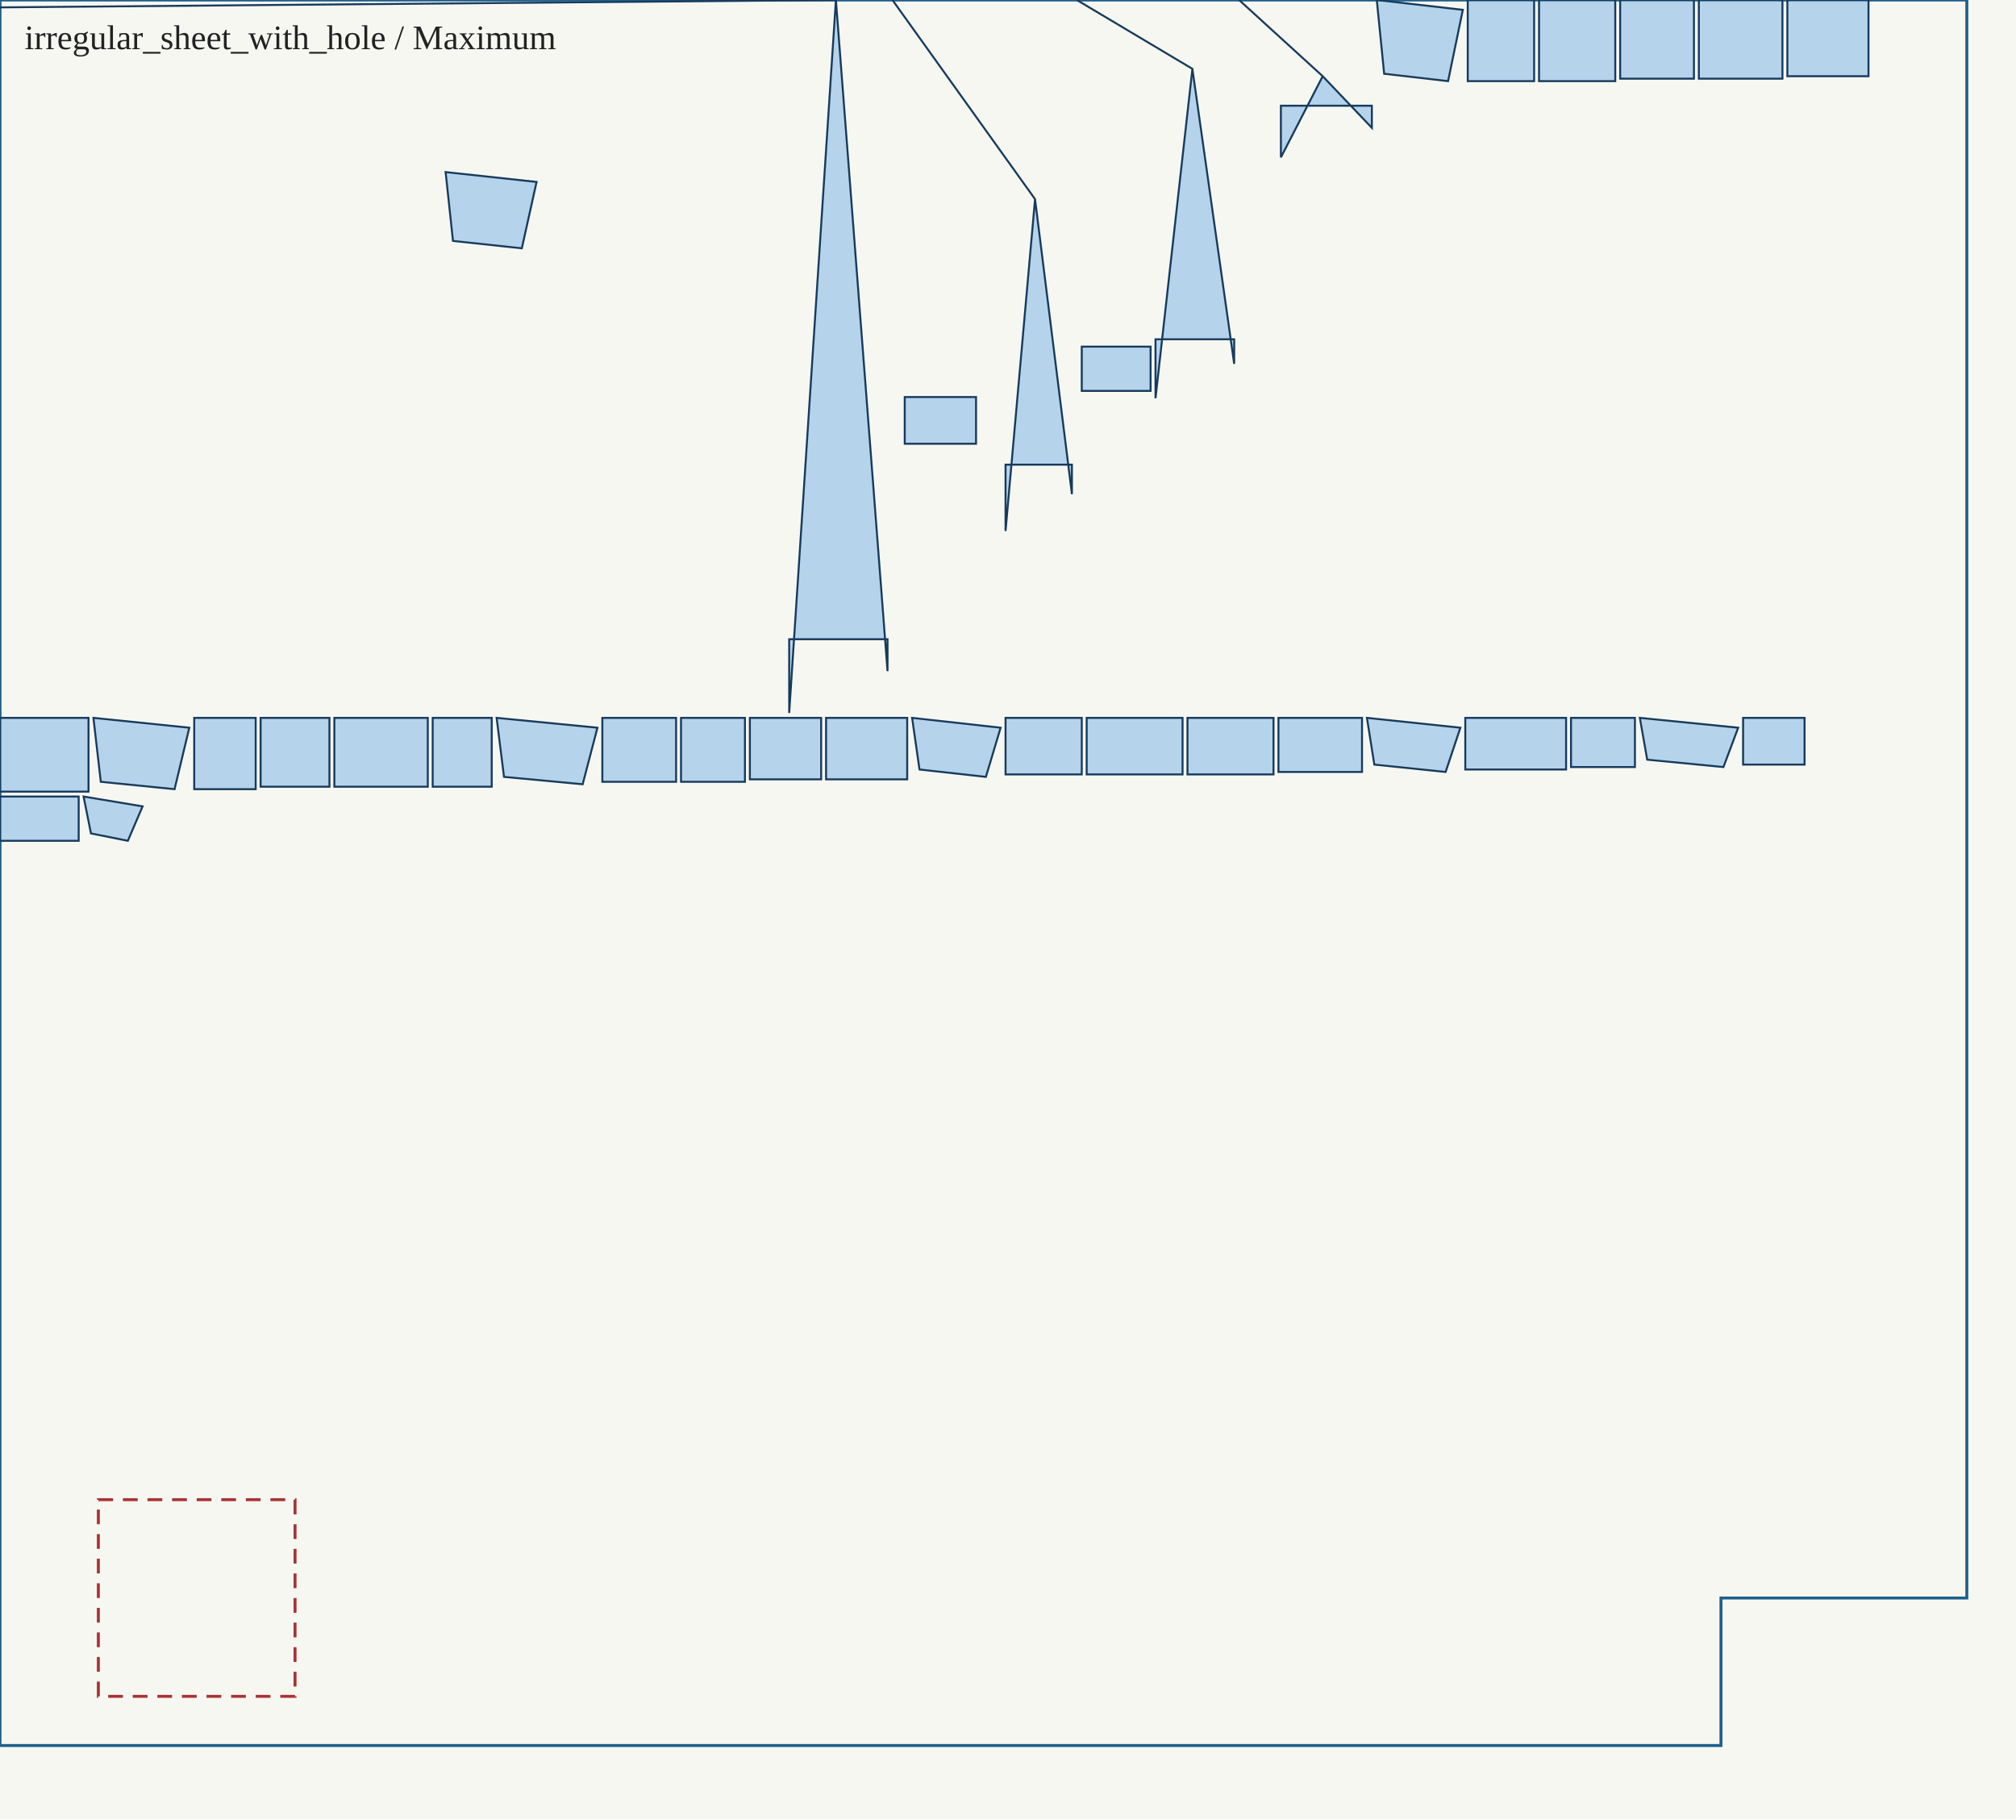
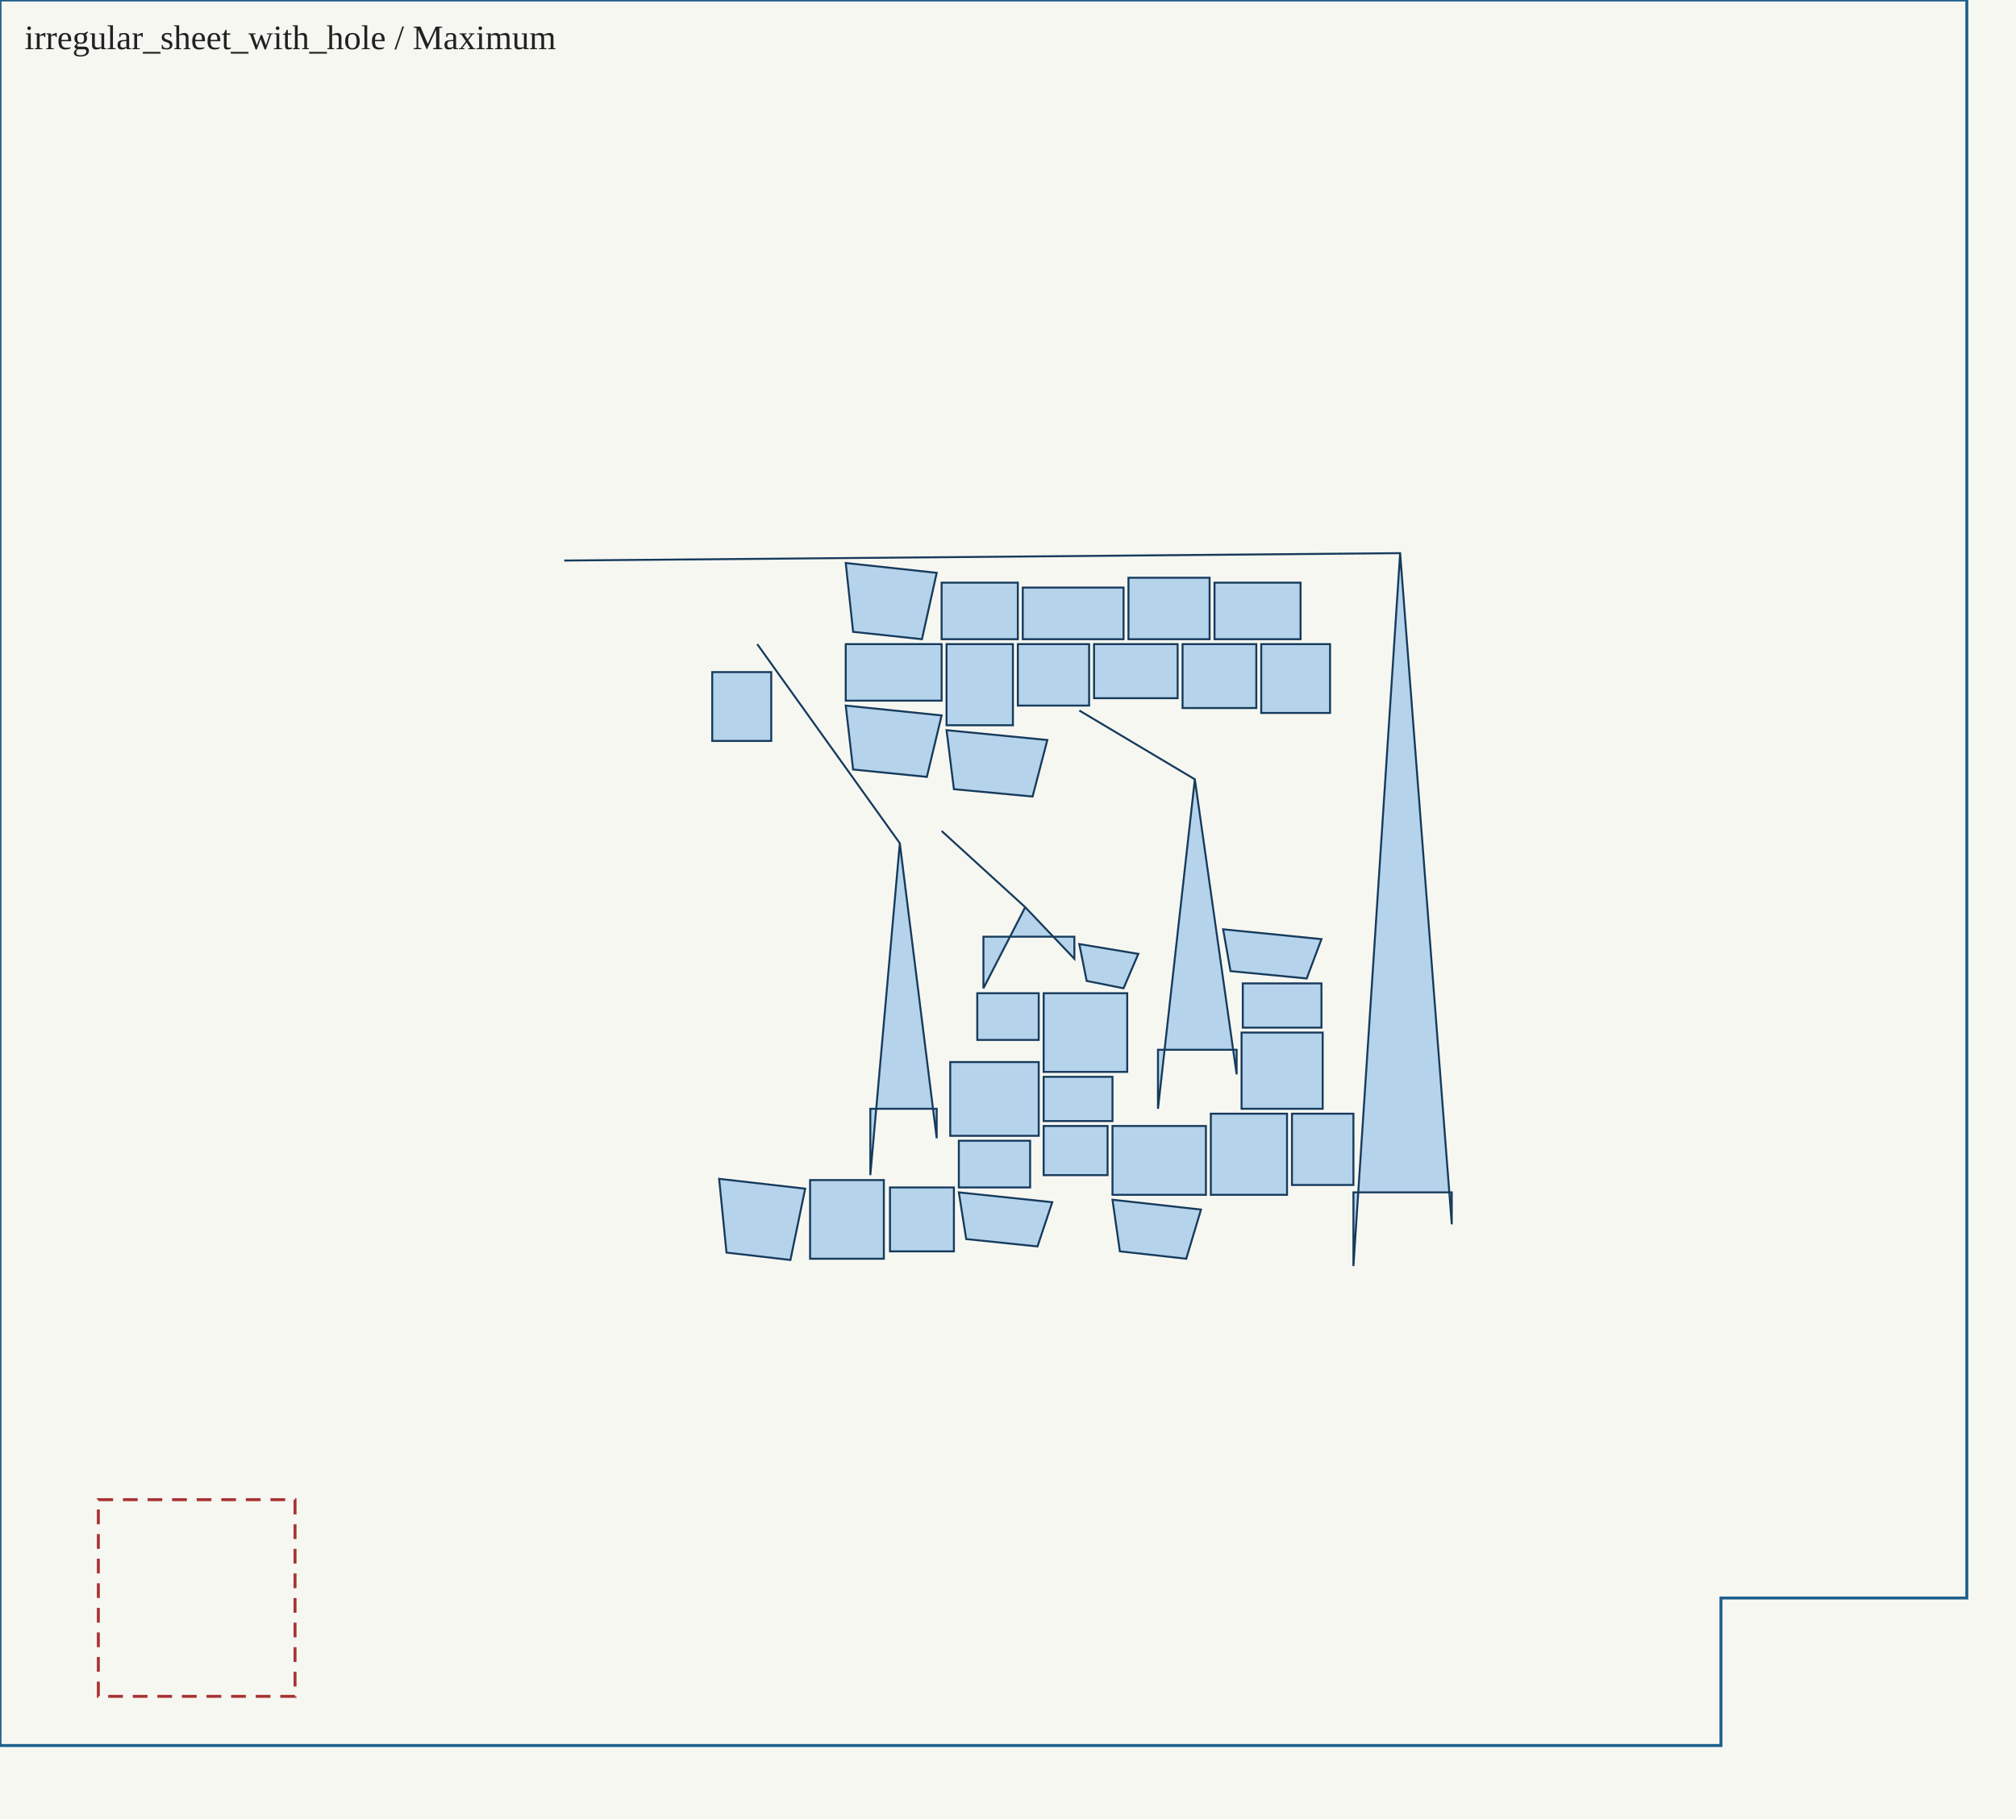
<svg xmlns="http://www.w3.org/2000/svg" width="820.000" height="740.000" viewBox="0 0 820.000 740.000">
  <rect x="0" y="0" width="820.000" height="740.000" fill="#f7f7f2" />
  <g fill="none" stroke="#2a2a2a" stroke-width="1.2">
    <path d="M 0.000 0.000 L 800.000 0.000 L 800.000 650.000 L 700.000 650.000 L 700.000 710.000 L 0.000 710.000 L 0.000 0.000 Z" stroke="#1f5f8b" />
    <path d="M 40.000 610.000 L 120.000 610.000 L 120.000 690.000 L 40.000 690.000 L 40.000 610.000 Z" stroke="#a83232" stroke-dasharray="6 4" />
  </g>
  <g fill="#86b8e7" fill-opacity="0.58" stroke="#163b5c" stroke-width="0.8">
    <g id="part-0">
-       <path d="M 34.000 324.000 L 58.000 328.000 L 52.000 342.000 L 37.000 339.000 L 34.000 324.000 Z" />
+       <path d="M 439.000 384.000 L 463.000 388.000 L 457.000 402.000 L 442.000 399.000 L 439.000 384.000 Z" />
    </g>
    <g id="part-1">
-       <path d="M 409.000 292.000 L 440.000 292.000 L 440.000 315.000 L 409.000 315.000 L 409.000 292.000 Z" />
+       <path d="M 383.000 237.000 L 414.000 237.000 L 414.000 260.000 L 383.000 260.000 L 383.000 237.000 Z" />
    </g>
    <g id="part-2">
-       <path d="M 136.000 292.000 L 174.000 292.000 L 174.000 320.000 L 136.000 320.000 L 136.000 292.000 Z" />
+       <path d="M 452.500 458.000 L 490.500 458.000 L 490.500 486.000 L 452.500 486.000 L 452.500 458.000 Z" />
    </g>
    <g id="part-3">
-       <path d="M 597.000 0.000 L 624.000 0.000 L 624.000 33.000 L 597.000 33.000 L 597.000 0.000 Z" />
+       <path d="M 385.000 262.000 L 412.000 262.000 L 412.000 295.000 L 385.000 295.000 L 385.000 262.000 Z" />
    </g>
    <g id="part-4">
-       <path d="M 520.000 292.000 L 554.000 292.000 L 554.000 314.000 L 520.000 314.000 L 520.000 292.000 Z" />
+       <path d="M 445.000 262.000 L 479.000 262.000 L 479.000 284.000 L 445.000 284.000 L 445.000 262.000 Z" />
    </g>
    <g id="part-5">
-       <path d="M 202.000 292.000 L 243.000 296.000 L 237.000 319.000 L 205.000 316.000 L 202.000 292.000 Z" />
+       <path d="M 385.000 297.000 L 426.000 301.000 L 420.000 324.000 L 388.000 321.000 L 385.000 297.000 Z" />
    </g>
    <g id="part-6">
-       <path d="M 659.000 0.000 L 689.000 0.000 L 689.000 32.000 L 659.000 32.000 L 659.000 0.000 Z" />
+       <path d="M 329.500 480.000 L 359.500 480.000 L 359.500 512.000 L 329.500 512.000 L 329.500 480.000 Z" />
    </g>
    <g id="part-7">
-       <path d="M 521.000 43.000 L 558.000 43.000 L 558.000 52.000 L 538.000 31.000 L 504.000 0.000 L 538.000 31.000 L 521.000 64.000 L 521.000 43.000 Z" />
+       <path d="M 400.000 381.000 L 437.000 381.000 L 437.000 390.000 L 417.000 369.000 L 383.000 338.000 L 417.000 369.000 L 400.000 402.000 L 400.000 381.000 Z" />
    </g>
    <g id="part-8">
-       <path d="M 277.000 292.000 L 303.000 292.000 L 303.000 318.000 L 277.000 318.000 L 277.000 292.000 Z" />
+       <path d="M 362.000 483.000 L 388.000 483.000 L 388.000 509.000 L 362.000 509.000 L 362.000 483.000 Z" />
    </g>
    <g id="part-9">
-       <path d="M 727.000 0.000 L 760.000 0.000 L 760.000 31.000 L 727.000 31.000 L 727.000 0.000 Z" />
+       <path d="M 505.000 420.000 L 538.000 420.000 L 538.000 451.000 L 505.000 451.000 L 505.000 420.000 Z" />
    </g>
    <g id="part-10">
-       <path d="M 667.000 292.000 L 707.000 296.000 L 701.000 312.000 L 670.000 309.000 L 667.000 292.000 Z" />
+       <path d="M 497.500 378.000 L 537.500 382.000 L 531.500 398.000 L 500.500 395.000 L 497.500 378.000 Z" />
    </g>
    <g id="part-11">
-       <path d="M 305.000 292.000 L 334.000 292.000 L 334.000 317.000 L 305.000 317.000 L 305.000 292.000 Z" />
+       <path d="M 414.000 262.000 L 443.000 262.000 L 443.000 287.000 L 414.000 287.000 L 414.000 262.000 Z" />
    </g>
    <g id="part-12">
-       <path d="M 0.000 292.000 L 36.000 292.000 L 36.000 322.000 L 0.000 322.000 L 0.000 292.000 Z" />
+       <path d="M 386.500 432.000 L 422.500 432.000 L 422.500 462.000 L 386.500 462.000 L 386.500 432.000 Z" />
    </g>
    <g id="part-13">
-       <path d="M 709.000 292.000 L 734.000 292.000 L 734.000 311.000 L 709.000 311.000 L 709.000 292.000 Z" />
+       <path d="M 397.500 404.000 L 422.500 404.000 L 422.500 423.000 L 397.500 423.000 L 397.500 404.000 Z" />
    </g>
    <g id="part-14">
-       <path d="M 470.000 138.000 L 502.000 138.000 L 502.000 148.000 L 485.000 28.000 L 438.000 0.000 L 485.000 28.000 L 470.000 162.000 L 470.000 138.000 Z" />
+       <path d="M 471.000 427.000 L 503.000 427.000 L 503.000 437.000 L 486.000 317.000 L 439.000 289.000 L 486.000 317.000 L 471.000 451.000 L 471.000 427.000 Z" />
    </g>
    <g id="part-15">
-       <path d="M 38.000 292.000 L 77.000 296.000 L 71.000 321.000 L 41.000 318.000 L 38.000 292.000 Z" />
+       <path d="M 344.000 287.000 L 383.000 291.000 L 377.000 316.000 L 347.000 313.000 L 344.000 287.000 Z" />
    </g>
    <g id="part-16">
-       <path d="M 440.000 141.000 L 468.000 141.000 L 468.000 159.000 L 440.000 159.000 L 440.000 141.000 Z" />
+       <path d="M 424.500 438.000 L 452.500 438.000 L 452.500 456.000 L 424.500 456.000 L 424.500 438.000 Z" />
    </g>
    <g id="part-17">
-       <path d="M 483.000 292.000 L 518.000 292.000 L 518.000 315.000 L 483.000 315.000 L 483.000 292.000 Z" />
+       <path d="M 494.000 237.000 L 529.000 237.000 L 529.000 260.000 L 494.000 260.000 L 494.000 237.000 Z" />
    </g>
    <g id="part-18">
-       <path d="M 176.000 292.000 L 200.000 292.000 L 200.000 320.000 L 176.000 320.000 L 176.000 292.000 Z" />
+       <path d="M 289.700 273.378 L 313.700 273.378 L 313.700 301.378 L 289.700 301.378 L 289.700 273.378 Z" />
    </g>
    <g id="part-19">
-       <path d="M 626.000 0.000 L 657.000 0.000 L 657.000 33.000 L 626.000 33.000 L 626.000 0.000 Z" />
+       <path d="M 492.500 453.000 L 523.500 453.000 L 523.500 486.000 L 492.500 486.000 L 492.500 453.000 Z" />
    </g>
    <g id="part-20">
-       <path d="M 556.000 292.000 L 594.000 296.000 L 588.000 314.000 L 559.000 311.000 L 556.000 292.000 Z" />
+       <path d="M 390.000 485.000 L 428.000 489.000 L 422.000 507.000 L 393.000 504.000 L 390.000 485.000 Z" />
    </g>
    <g id="part-21">
-       <path d="M 409.000 189.000 L 436.000 189.000 L 436.000 201.000 L 421.000 81.000 L 363.000 0.000 L 421.000 81.000 L 409.000 216.000 L 409.000 189.000 Z" />
+       <path d="M 354.000 451.000 L 381.000 451.000 L 381.000 463.000 L 366.000 343.000 L 308.000 262.000 L 366.000 343.000 L 354.000 478.000 L 354.000 451.000 Z" />
    </g>
    <g id="part-22">
-       <path d="M 691.000 0.000 L 725.000 0.000 L 725.000 32.000 L 691.000 32.000 L 691.000 0.000 Z" />
+       <path d="M 424.500 404.000 L 458.500 404.000 L 458.500 436.000 L 424.500 436.000 L 424.500 404.000 Z" />
    </g>
    <g id="part-23">
-       <path d="M 596.000 292.000 L 637.000 292.000 L 637.000 313.000 L 596.000 313.000 L 596.000 292.000 Z" />
+       <path d="M 416.000 239.000 L 457.000 239.000 L 457.000 260.000 L 416.000 260.000 L 416.000 239.000 Z" />
    </g>
    <g id="part-24">
-       <path d="M 245.000 292.000 L 275.000 292.000 L 275.000 318.000 L 245.000 318.000 L 245.000 292.000 Z" />
+       <path d="M 481.000 262.000 L 511.000 262.000 L 511.000 288.000 L 481.000 288.000 L 481.000 262.000 Z" />
    </g>
    <g id="part-25">
-       <path d="M 181.250 70.000 L 218.250 74.000 L 212.250 101.000 L 184.250 98.000 L 181.250 70.000 Z" />
+       <path d="M 344.000 229.000 L 381.000 233.000 L 375.000 260.000 L 347.000 257.000 L 344.000 229.000 Z" />
    </g>
    <g id="part-26">
-       <path d="M 639.000 292.000 L 665.000 292.000 L 665.000 312.000 L 639.000 312.000 L 639.000 292.000 Z" />
+       <path d="M 424.500 458.000 L 450.500 458.000 L 450.500 478.000 L 424.500 478.000 L 424.500 458.000 Z" />
    </g>
    <g id="part-27">
-       <path d="M 336.000 292.000 L 369.000 292.000 L 369.000 317.000 L 336.000 317.000 L 336.000 292.000 Z" />
+       <path d="M 459.000 235.000 L 492.000 235.000 L 492.000 260.000 L 459.000 260.000 L 459.000 235.000 Z" />
    </g>
    <g id="part-28">
-       <path d="M 321.000 260.000 L 361.000 260.000 L 361.000 273.000 L 340.000 0.000 L 0.000 3.000 L 340.000 0.000 L 321.000 290.000 L 321.000 260.000 Z" />
+       <path d="M 550.500 485.000 L 590.500 485.000 L 590.500 498.000 L 569.500 225.000 L 229.500 228.000 L 569.500 225.000 L 550.500 515.000 L 550.500 485.000 Z" />
    </g>
    <g id="part-29">
-       <path d="M 368.000 161.500 L 397.000 161.500 L 397.000 180.500 L 368.000 180.500 L 368.000 161.500 Z" />
+       <path d="M 390.000 464.000 L 419.000 464.000 L 419.000 483.000 L 390.000 483.000 L 390.000 464.000 Z" />
    </g>
    <g id="part-30">
-       <path d="M 371.000 292.000 L 407.000 296.000 L 401.000 316.000 L 374.000 313.000 L 371.000 292.000 Z" />
+       <path d="M 452.500 488.000 L 488.500 492.000 L 482.500 512.000 L 455.500 509.000 L 452.500 488.000 Z" />
    </g>
    <g id="part-31">
-       <path d="M 79.000 292.000 L 104.000 292.000 L 104.000 321.000 L 79.000 321.000 L 79.000 292.000 Z" />
+       <path d="M 525.500 453.000 L 550.500 453.000 L 550.500 482.000 L 525.500 482.000 L 525.500 453.000 Z" />
    </g>
    <g id="part-32">
-       <path d="M 0.000 324.000 L 32.000 324.000 L 32.000 342.000 L 0.000 342.000 L 0.000 324.000 Z" />
+       <path d="M 505.500 400.000 L 537.500 400.000 L 537.500 418.000 L 505.500 418.000 L 505.500 400.000 Z" />
    </g>
    <g id="part-33">
-       <path d="M 442.000 292.000 L 481.000 292.000 L 481.000 315.000 L 442.000 315.000 L 442.000 292.000 Z" />
+       <path d="M 344.000 262.000 L 383.000 262.000 L 383.000 285.000 L 344.000 285.000 L 344.000 262.000 Z" />
    </g>
    <g id="part-34">
-       <path d="M 106.000 292.000 L 134.000 292.000 L 134.000 320.000 L 106.000 320.000 L 106.000 292.000 Z" />
+       <path d="M 513.000 262.000 L 541.000 262.000 L 541.000 290.000 L 513.000 290.000 L 513.000 262.000 Z" />
    </g>
    <g id="part-35">
-       <path d="M 560.000 0.000 L 595.000 4.000 L 589.000 33.000 L 563.000 30.000 L 560.000 0.000 Z" />
+       <path d="M 292.500 479.500 L 327.500 483.500 L 321.500 512.500 L 295.500 509.500 L 292.500 479.500 Z" />
    </g>
  </g>
  <text x="10" y="20" font-size="14" fill="#222">irregular_sheet_with_hole / Maximum</text>
</svg>
